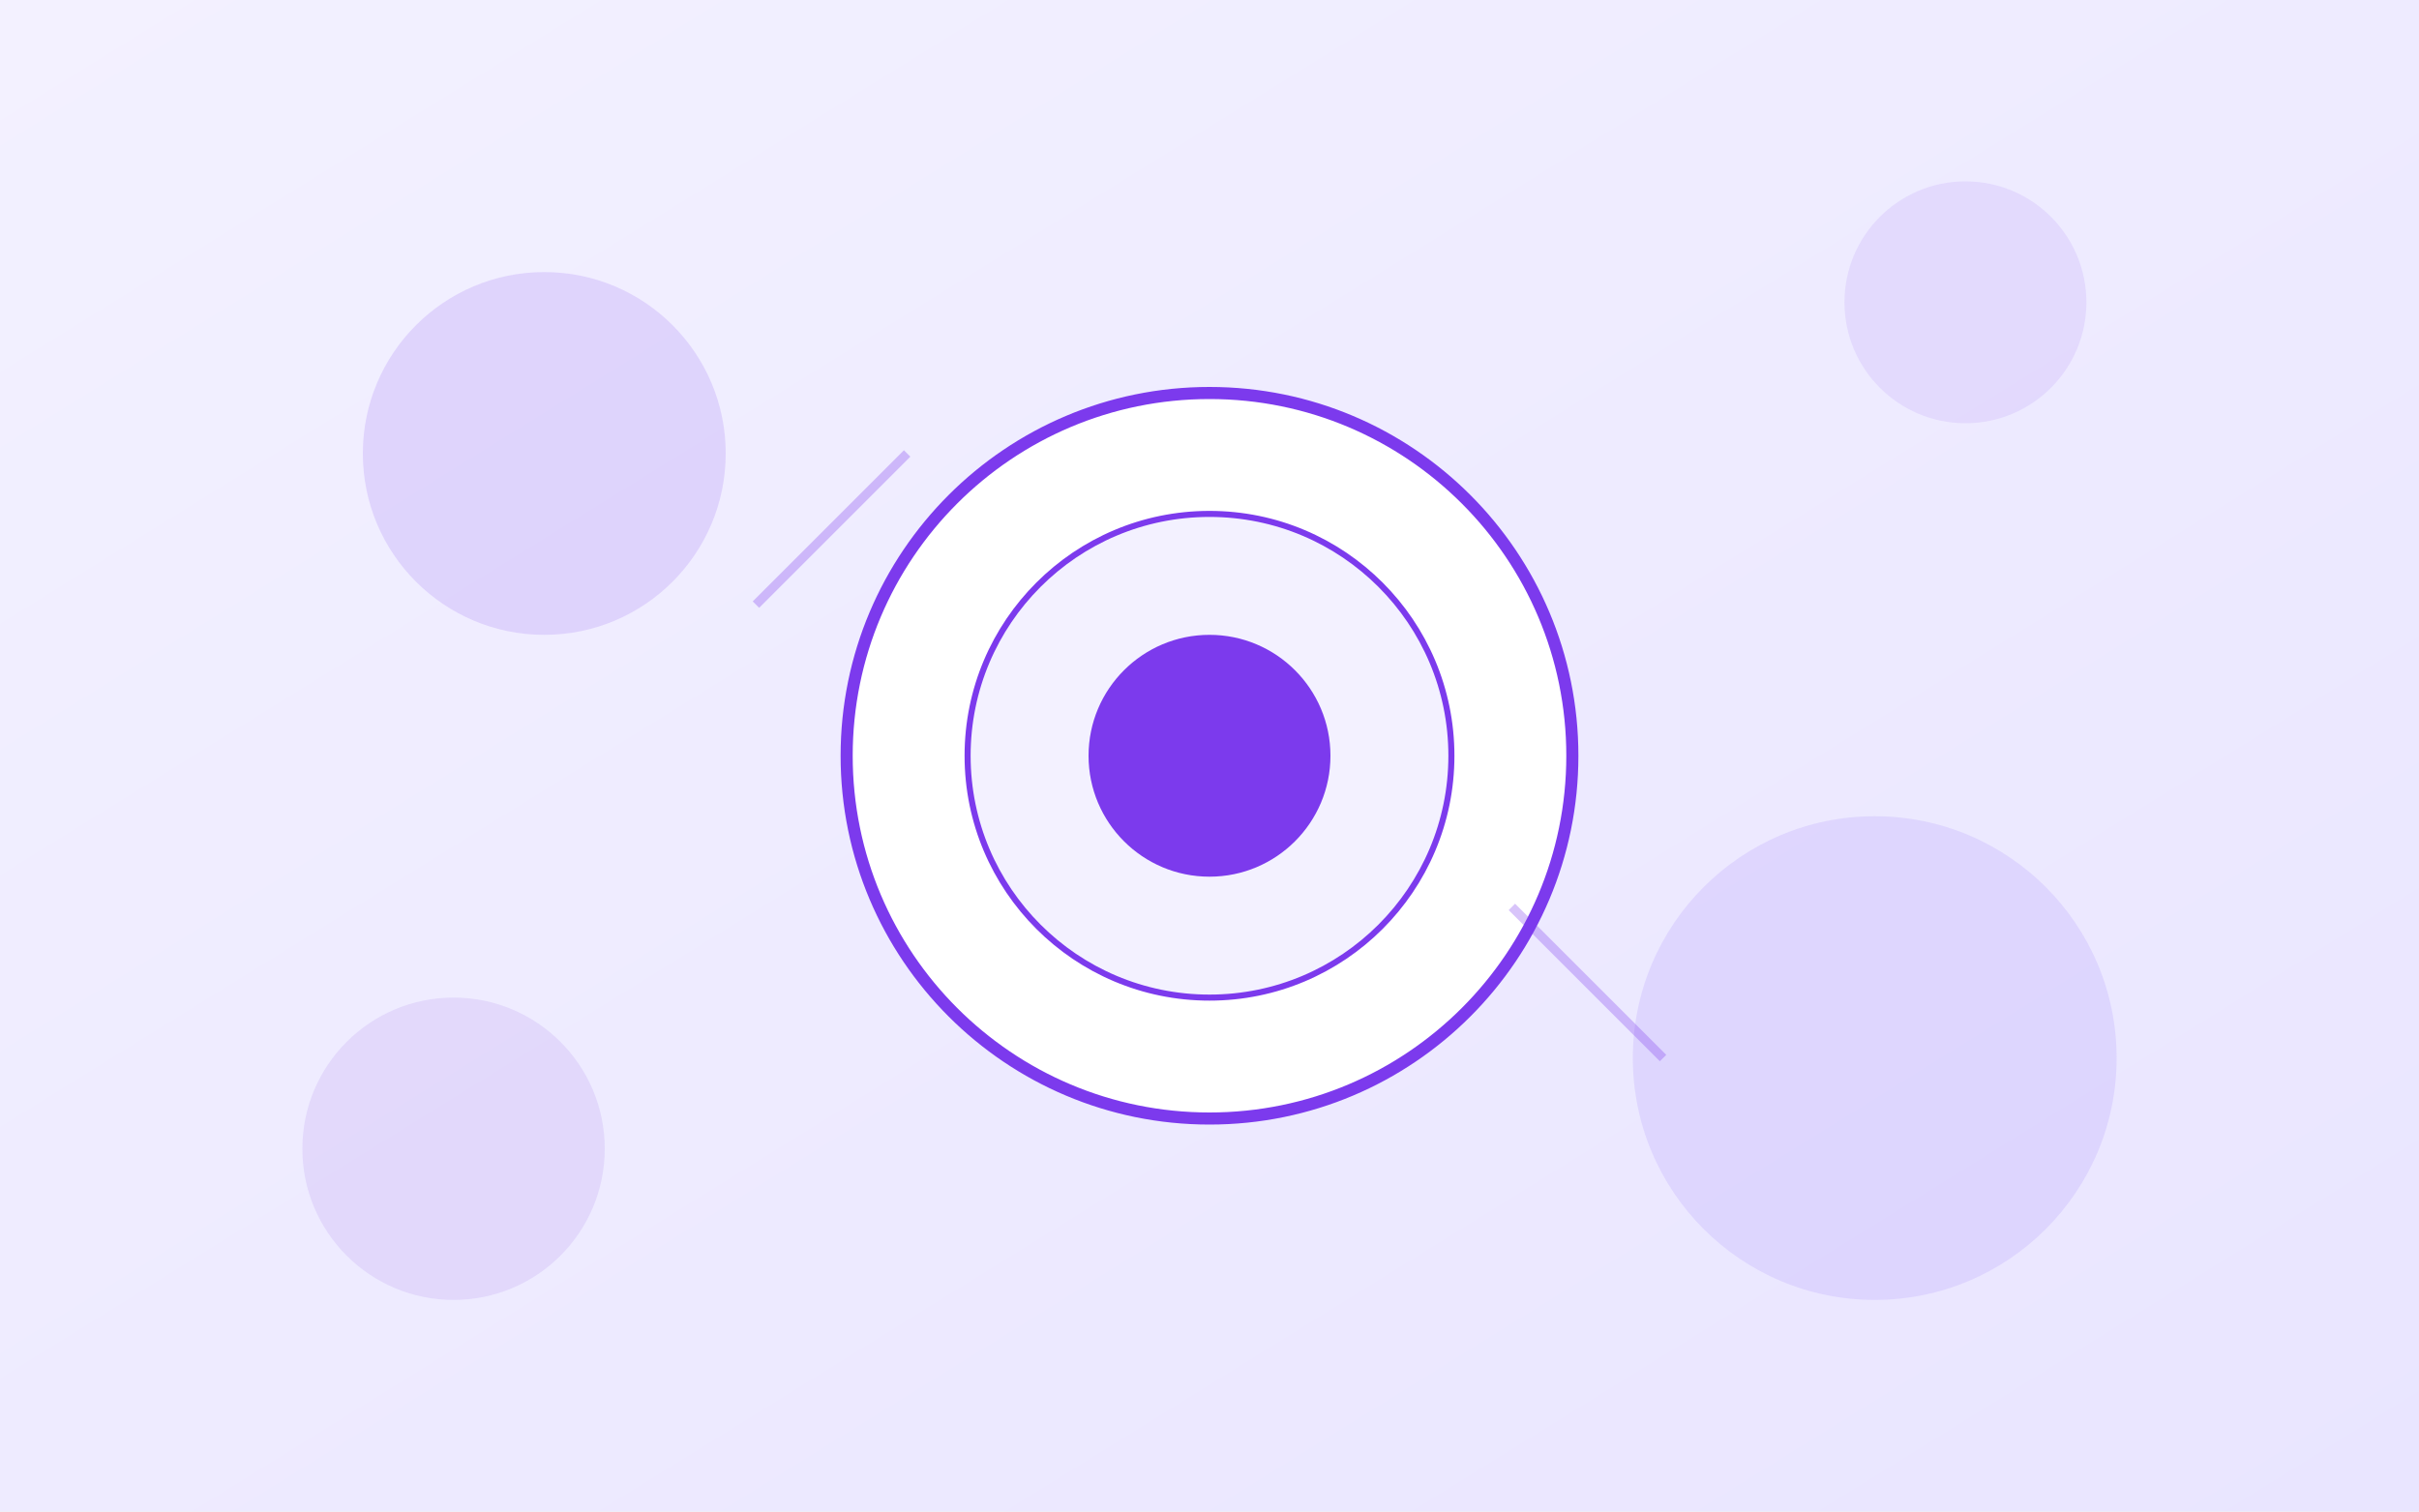
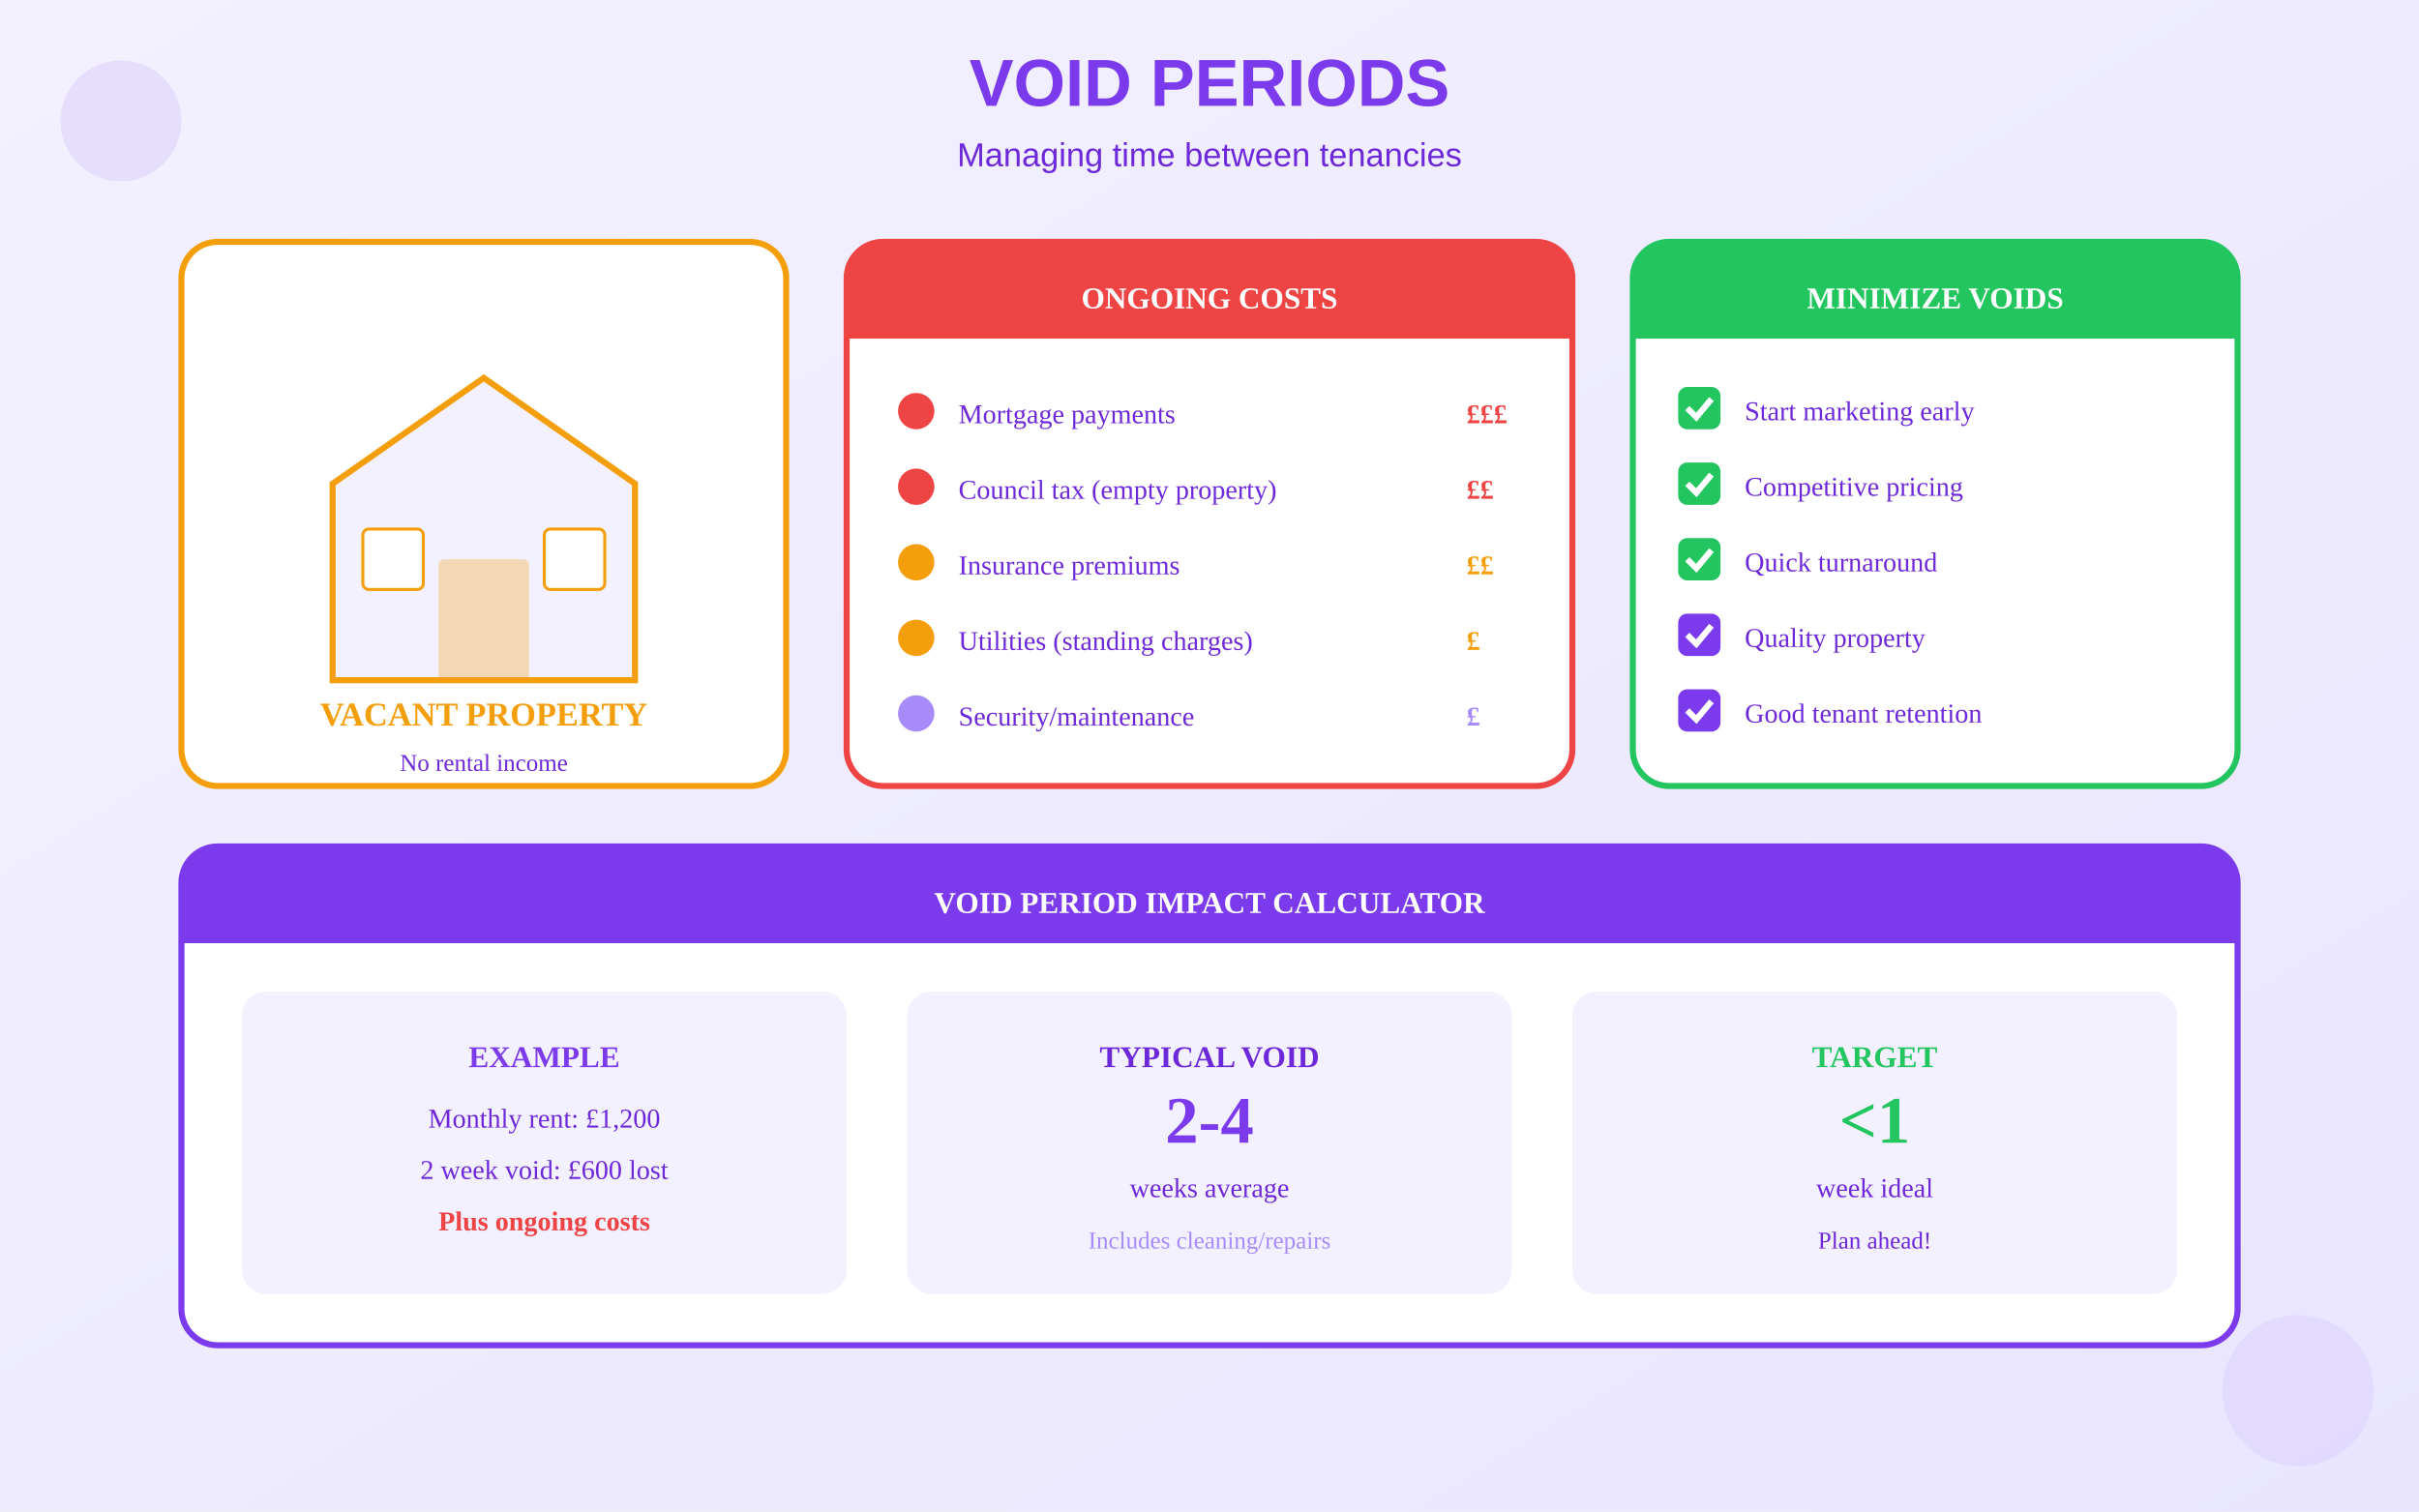
<svg xmlns="http://www.w3.org/2000/svg" viewBox="0 0 800 500">
  <defs>
    <linearGradient id="bgGrad" x1="0%" y1="0%" x2="100%" y2="100%">
      <stop offset="0%" style="stop-color:#F3F1FF" />
      <stop offset="100%" style="stop-color:#E9E5FF" />
    </linearGradient>
  </defs>
  <rect width="800" height="500" fill="url(#bgGrad)" />
-   <circle cx="400" cy="250" r="120" fill="white" stroke="#7C3AED" stroke-width="4" />
-   <circle cx="400" cy="250" r="80" fill="#F3F1FF" stroke="#7C3AED" stroke-width="2" />
-   <circle cx="400" cy="250" r="40" fill="#7C3AED" />
-   <circle cx="180" cy="150" r="60" fill="#7C3AED" opacity="0.15" />
-   <circle cx="620" cy="350" r="80" fill="#A78BFA" opacity="0.2" />
-   <circle cx="650" cy="100" r="40" fill="#7C3AED" opacity="0.1" />
-   <circle cx="150" cy="380" r="50" fill="#6D28D9" opacity="0.1" />
-   <line x1="250" y1="200" x2="300" y2="150" stroke="#7C3AED" stroke-width="3" opacity="0.3" />
-   <line x1="500" y1="300" x2="550" y2="350" stroke="#7C3AED" stroke-width="3" opacity="0.3" />
+   <text x="400" y="35" text-anchor="middle" fill="#7C3AED" font-size="22" font-weight="bold" font-family="Arial">VOID PERIODS</text>
+   <text x="400" y="55" text-anchor="middle" fill="#6D28D9" font-size="11" font-family="Arial">Managing time between tenancies</text>
+   <g transform="translate(60, 80)">
+     <rect x="0" y="0" width="200" height="180" rx="12" fill="white" stroke="#F59E0B" stroke-width="2" />
+     <g transform="translate(45, 25)">
+       <path d="M55 20 L105 55 L105 120 L5 120 L5 55 Z" fill="#F3F1FF" stroke="#F59E0B" stroke-width="2" />
+       <rect x="40" y="80" width="30" height="40" rx="2" fill="#F59E0B" opacity="0.3" />
+       <rect x="15" y="70" width="20" height="20" rx="2" fill="white" stroke="#F59E0B" />
+       <rect x="75" y="70" width="20" height="20" rx="2" fill="white" stroke="#F59E0B" />
+     </g>
+     <text x="100" y="160" text-anchor="middle" fill="#F59E0B" font-size="11" font-weight="bold">VACANT PROPERTY</text>
+     <text x="100" y="175" text-anchor="middle" fill="#6D28D9" font-size="8">No rental income</text>
+   </g>
+   <g transform="translate(280, 80)">
+     <rect x="0" y="0" width="240" height="180" rx="12" fill="white" stroke="#EF4444" stroke-width="2" />
+     <rect x="0" y="0" width="240" height="32" rx="12" fill="#EF4444" />
+     <rect x="0" y="20" width="240" height="12" fill="#EF4444" />
+     <text x="120" y="22" text-anchor="middle" fill="white" font-size="10" font-weight="bold">ONGOING COSTS</text>
+     <g transform="translate(15, 48)">
+       <circle cx="8" cy="8" r="6" fill="#EF4444" />
+       <text x="22" y="12" fill="#6D28D9" font-size="9">Mortgage payments</text>
+       <text x="190" y="12" fill="#EF4444" font-size="9" font-weight="bold">£££</text>
+     </g>
+     <g transform="translate(15, 73)">
+       <circle cx="8" cy="8" r="6" fill="#EF4444" />
+       <text x="22" y="12" fill="#6D28D9" font-size="9">Council tax (empty property)</text>
+       <text x="190" y="12" fill="#EF4444" font-size="9" font-weight="bold">££</text>
+     </g>
+     <g transform="translate(15, 98)">
+       <circle cx="8" cy="8" r="6" fill="#F59E0B" />
+       <text x="22" y="12" fill="#6D28D9" font-size="9">Insurance premiums</text>
+       <text x="190" y="12" fill="#F59E0B" font-size="9" font-weight="bold">££</text>
+     </g>
+     <g transform="translate(15, 123)">
+       <circle cx="8" cy="8" r="6" fill="#F59E0B" />
+       <text x="22" y="12" fill="#6D28D9" font-size="9">Utilities (standing charges)</text>
+       <text x="190" y="12" fill="#F59E0B" font-size="9" font-weight="bold">£</text>
+     </g>
+     <g transform="translate(15, 148)">
+       <circle cx="8" cy="8" r="6" fill="#A78BFA" />
+       <text x="22" y="12" fill="#6D28D9" font-size="9">Security/maintenance</text>
+       <text x="190" y="12" fill="#A78BFA" font-size="9" font-weight="bold">£</text>
+     </g>
+   </g>
+   <g transform="translate(540, 80)">
+     <rect x="0" y="0" width="200" height="180" rx="12" fill="white" stroke="#22C55E" stroke-width="2" />
+     <rect x="0" y="0" width="200" height="32" rx="12" fill="#22C55E" />
+     <rect x="0" y="20" width="200" height="12" fill="#22C55E" />
+     <text x="100" y="22" text-anchor="middle" fill="white" font-size="10" font-weight="bold">MINIMIZE VOIDS</text>
+     <g transform="translate(15, 48)">
+       <rect x="0" y="0" width="14" height="14" rx="3" fill="#22C55E" />
+       <path d="M3 7 L6 10 L11 4" stroke="white" stroke-width="2" fill="none" />
+       <text x="22" y="11" fill="#6D28D9" font-size="9">Start marketing early</text>
+     </g>
+     <g transform="translate(15, 73)">
+       <rect x="0" y="0" width="14" height="14" rx="3" fill="#22C55E" />
+       <path d="M3 7 L6 10 L11 4" stroke="white" stroke-width="2" fill="none" />
+       <text x="22" y="11" fill="#6D28D9" font-size="9">Competitive pricing</text>
+     </g>
+     <g transform="translate(15, 98)">
+       <rect x="0" y="0" width="14" height="14" rx="3" fill="#22C55E" />
+       <path d="M3 7 L6 10 L11 4" stroke="white" stroke-width="2" fill="none" />
+       <text x="22" y="11" fill="#6D28D9" font-size="9">Quick turnaround</text>
+     </g>
+     <g transform="translate(15, 123)">
+       <rect x="0" y="0" width="14" height="14" rx="3" fill="#7C3AED" />
+       <path d="M3 7 L6 10 L11 4" stroke="white" stroke-width="2" fill="none" />
+       <text x="22" y="11" fill="#6D28D9" font-size="9">Quality property</text>
+     </g>
+     <g transform="translate(15, 148)">
+       <rect x="0" y="0" width="14" height="14" rx="3" fill="#7C3AED" />
+       <path d="M3 7 L6 10 L11 4" stroke="white" stroke-width="2" fill="none" />
+       <text x="22" y="11" fill="#6D28D9" font-size="9">Good tenant retention</text>
+     </g>
+   </g>
+   <g transform="translate(60, 280)">
+     <rect x="0" y="0" width="680" height="165" rx="12" fill="white" stroke="#7C3AED" stroke-width="2" />
+     <rect x="0" y="0" width="680" height="32" rx="12" fill="#7C3AED" />
+     <rect x="0" y="20" width="680" height="12" fill="#7C3AED" />
+     <text x="340" y="22" text-anchor="middle" fill="white" font-size="10" font-weight="bold">VOID PERIOD IMPACT CALCULATOR</text>
+     <g transform="translate(20, 48)">
+       <rect x="0" y="0" width="200" height="100" rx="8" fill="#F3F1FF" />
+       <text x="100" y="25" text-anchor="middle" fill="#7C3AED" font-size="10" font-weight="bold">EXAMPLE</text>
+       <text x="100" y="45" text-anchor="middle" fill="#6D28D9" font-size="9">Monthly rent: £1,200</text>
+       <text x="100" y="62" text-anchor="middle" fill="#6D28D9" font-size="9">2 week void: £600 lost</text>
+       <text x="100" y="79" text-anchor="middle" fill="#EF4444" font-size="9" font-weight="bold">Plus ongoing costs</text>
+     </g>
+     <g transform="translate(240, 48)">
+       <rect x="0" y="0" width="200" height="100" rx="8" fill="#F3F1FF" />
+       <text x="100" y="25" text-anchor="middle" fill="#6D28D9" font-size="10" font-weight="bold">TYPICAL VOID</text>
+       <text x="100" y="50" text-anchor="middle" fill="#7C3AED" font-size="22" font-weight="bold">2-4</text>
+       <text x="100" y="68" text-anchor="middle" fill="#6D28D9" font-size="9">weeks average</text>
+       <text x="100" y="85" text-anchor="middle" fill="#A78BFA" font-size="8">Includes cleaning/repairs</text>
+     </g>
+     <g transform="translate(460, 48)">
+       <rect x="0" y="0" width="200" height="100" rx="8" fill="#F3F1FF" />
+       <text x="100" y="25" text-anchor="middle" fill="#22C55E" font-size="10" font-weight="bold">TARGET</text>
+       <text x="100" y="50" text-anchor="middle" fill="#22C55E" font-size="22" font-weight="bold">&lt;1</text>
+       <text x="100" y="68" text-anchor="middle" fill="#6D28D9" font-size="9">week ideal</text>
+       <text x="100" y="85" text-anchor="middle" fill="#6D28D9" font-size="8">Plan ahead!</text>
+     </g>
+   </g>
+   <circle cx="40" cy="40" r="20" fill="#7C3AED" opacity="0.1" />
+   <circle cx="760" cy="460" r="25" fill="#A78BFA" opacity="0.12" />
</svg>
